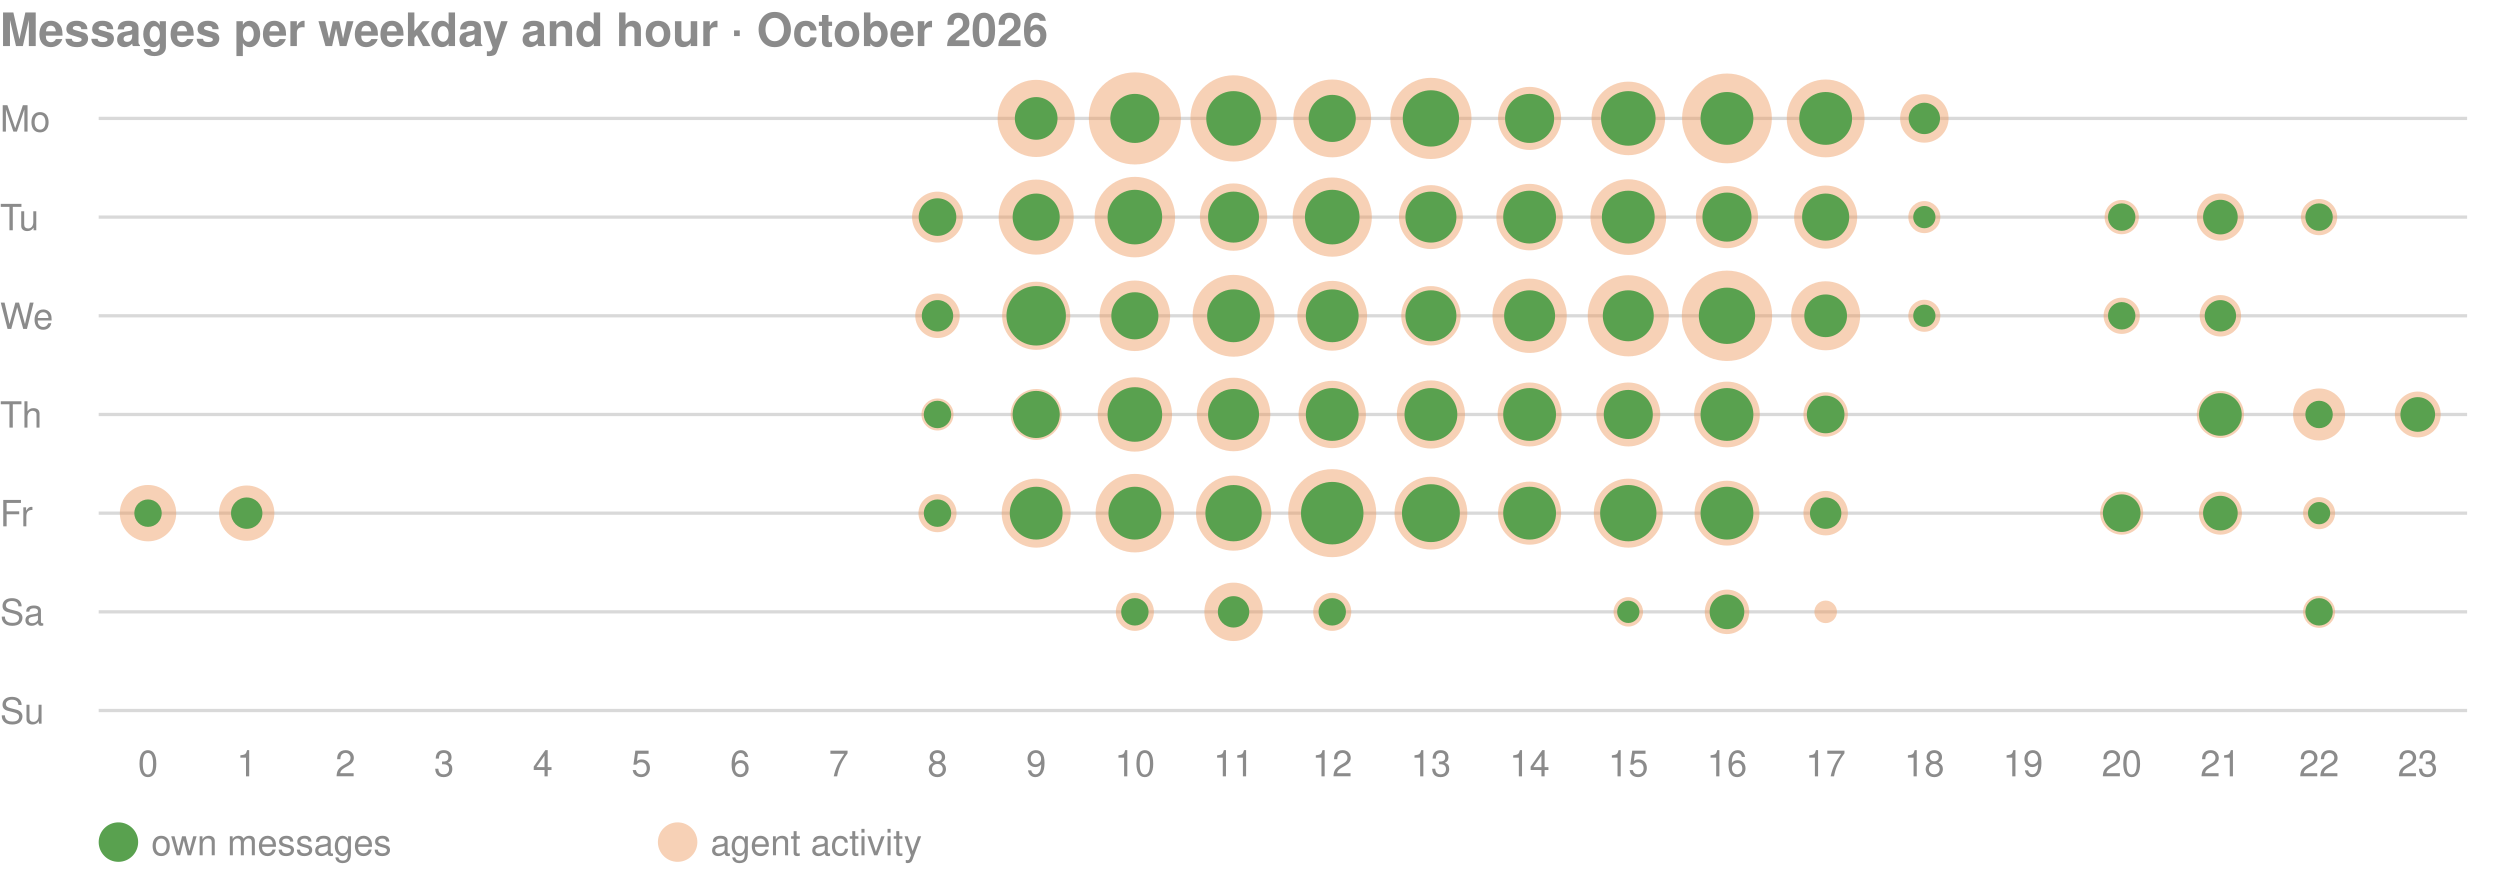
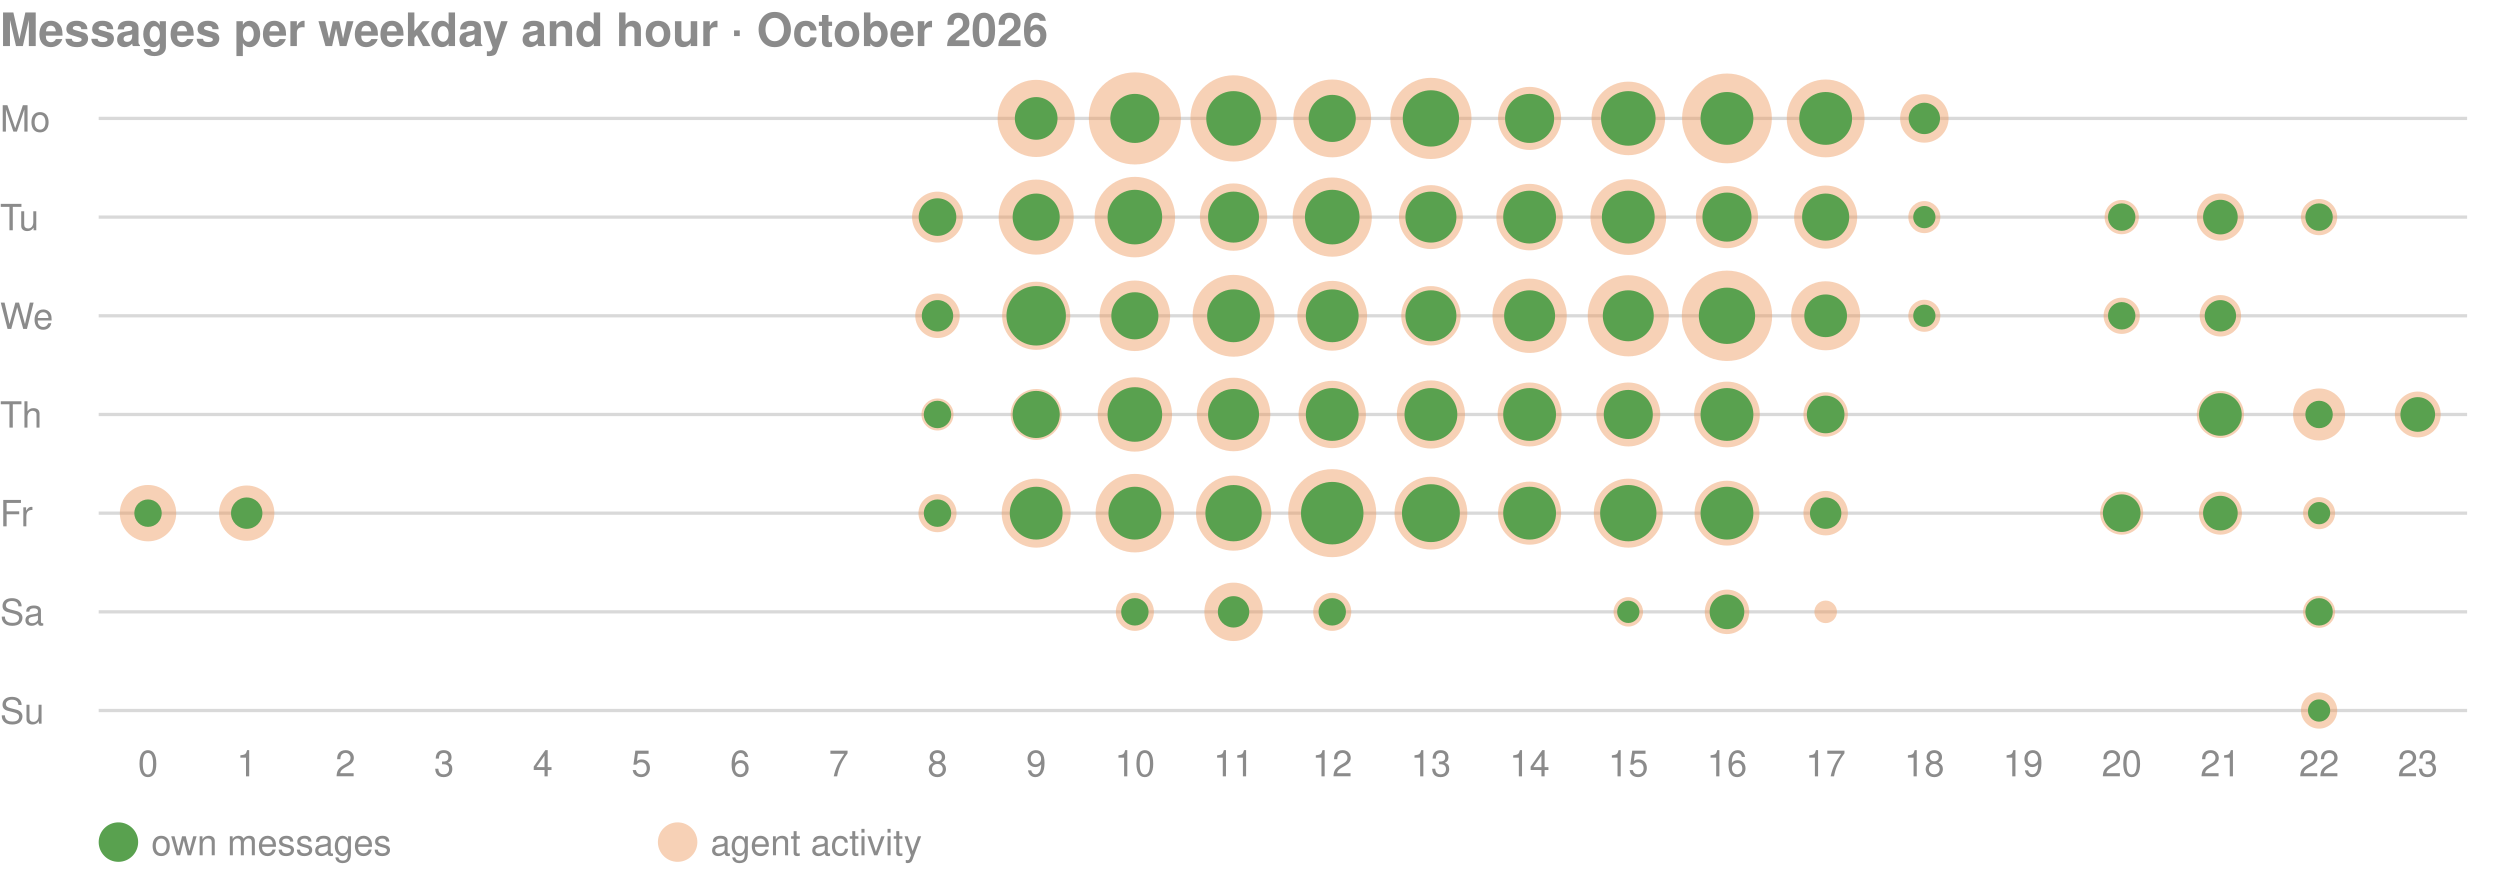
<svg xmlns="http://www.w3.org/2000/svg" width="760" height="266" viewBox="0 0 760 266" font-family="-apple-system, 'Segoe UI', Helvetica, Arial, sans-serif">
  <text x="0" y="14" font-size="14" font-weight="600" fill="#8b8b8b">Messages per weekday and hour · October 2026</text>
  <text x="0" y="40" font-size="11" fill="#8b8b8b">Mo</text>
  <line x1="30" y1="36" x2="750" y2="36" stroke="#7f7f7f" stroke-width="1" stroke-opacity="0.3" />
  <circle cx="315" cy="36" r="11.73" fill="#ee9a5f" fill-opacity="0.45" />
  <circle cx="315" cy="36" r="6.49" fill="#59a14f" />
  <circle cx="345" cy="36" r="14" fill="#ee9a5f" fill-opacity="0.45" />
  <circle cx="345" cy="36" r="7.46" fill="#59a14f" />
  <circle cx="375" cy="36" r="13.11" fill="#ee9a5f" fill-opacity="0.45" />
  <circle cx="375" cy="36" r="8.3" fill="#59a14f" />
  <circle cx="405" cy="36" r="11.83" fill="#ee9a5f" fill-opacity="0.45" />
  <circle cx="405" cy="36" r="7.16" fill="#59a14f" />
  <circle cx="435" cy="36" r="12.34" fill="#ee9a5f" fill-opacity="0.45" />
  <circle cx="435" cy="36" r="8.56" fill="#59a14f" />
  <circle cx="465" cy="36" r="9.59" fill="#ee9a5f" fill-opacity="0.45" />
  <circle cx="465" cy="36" r="7.46" fill="#59a14f" />
  <circle cx="495" cy="36" r="11.18" fill="#ee9a5f" fill-opacity="0.45" />
  <circle cx="495" cy="36" r="8.3" fill="#59a14f" />
  <circle cx="525" cy="36" r="13.65" fill="#ee9a5f" fill-opacity="0.45" />
  <circle cx="525" cy="36" r="8.03" fill="#59a14f" />
  <circle cx="555" cy="36" r="11.83" fill="#ee9a5f" fill-opacity="0.45" />
  <circle cx="555" cy="36" r="8.03" fill="#59a14f" />
  <circle cx="585" cy="36" r="7.37" fill="#ee9a5f" fill-opacity="0.45" />
  <circle cx="585" cy="36" r="4.77" fill="#59a14f" />
  <text x="0" y="70" font-size="11" fill="#8b8b8b">Tu</text>
  <line x1="30" y1="66" x2="750" y2="66" stroke="#7f7f7f" stroke-width="1" stroke-opacity="0.3" />
  <circle cx="285" cy="66" r="7.74" fill="#ee9a5f" fill-opacity="0.45" />
  <circle cx="285" cy="66" r="5.72" fill="#59a14f" />
  <circle cx="315" cy="66" r="11.41" fill="#ee9a5f" fill-opacity="0.45" />
  <circle cx="315" cy="66" r="7.16" fill="#59a14f" />
  <circle cx="345" cy="66" r="12.24" fill="#ee9a5f" fill-opacity="0.45" />
  <circle cx="345" cy="66" r="8.3" fill="#59a14f" />
  <circle cx="375" cy="66" r="10.24" fill="#ee9a5f" fill-opacity="0.45" />
  <circle cx="375" cy="66" r="7.75" fill="#59a14f" />
  <circle cx="405" cy="66" r="12.04" fill="#ee9a5f" fill-opacity="0.45" />
  <circle cx="405" cy="66" r="8.3" fill="#59a14f" />
  <circle cx="435" cy="66" r="9.72" fill="#ee9a5f" fill-opacity="0.45" />
  <circle cx="435" cy="66" r="7.75" fill="#59a14f" />
  <circle cx="465" cy="66" r="10.11" fill="#ee9a5f" fill-opacity="0.45" />
  <circle cx="465" cy="66" r="8.03" fill="#59a14f" />
  <circle cx="495" cy="66" r="11.51" fill="#ee9a5f" fill-opacity="0.45" />
  <circle cx="495" cy="66" r="8.03" fill="#59a14f" />
  <circle cx="525" cy="66" r="9.45" fill="#ee9a5f" fill-opacity="0.45" />
  <circle cx="525" cy="66" r="7.46" fill="#59a14f" />
  <circle cx="555" cy="66" r="9.59" fill="#ee9a5f" fill-opacity="0.45" />
  <circle cx="555" cy="66" r="7.16" fill="#59a14f" />
  <circle cx="585" cy="66" r="4.87" fill="#ee9a5f" fill-opacity="0.45" />
  <circle cx="585" cy="66" r="3.39" fill="#59a14f" />
  <circle cx="645" cy="66" r="5.21" fill="#ee9a5f" fill-opacity="0.45" />
  <circle cx="645" cy="66" r="4.17" fill="#59a14f" />
  <circle cx="675" cy="66" r="7.17" fill="#ee9a5f" fill-opacity="0.45" />
  <circle cx="675" cy="66" r="5.27" fill="#59a14f" />
  <circle cx="705" cy="66" r="5.51" fill="#ee9a5f" fill-opacity="0.45" />
  <circle cx="705" cy="66" r="4.17" fill="#59a14f" />
  <text x="0" y="100" font-size="11" fill="#8b8b8b">We</text>
  <line x1="30" y1="96" x2="750" y2="96" stroke="#7f7f7f" stroke-width="1" stroke-opacity="0.3" />
  <circle cx="285" cy="96" r="6.76" fill="#ee9a5f" fill-opacity="0.45" />
  <circle cx="285" cy="96" r="4.77" fill="#59a14f" />
  <circle cx="315" cy="96" r="10.36" fill="#ee9a5f" fill-opacity="0.45" />
  <circle cx="315" cy="96" r="9.04" fill="#59a14f" />
  <circle cx="345" cy="96" r="10.72" fill="#ee9a5f" fill-opacity="0.45" />
  <circle cx="345" cy="96" r="7.16" fill="#59a14f" />
  <circle cx="375" cy="96" r="12.44" fill="#ee9a5f" fill-opacity="0.45" />
  <circle cx="375" cy="96" r="8.03" fill="#59a14f" />
  <circle cx="405" cy="96" r="10.61" fill="#ee9a5f" fill-opacity="0.45" />
  <circle cx="405" cy="96" r="8.03" fill="#59a14f" />
  <circle cx="435" cy="96" r="9.03" fill="#ee9a5f" fill-opacity="0.45" />
  <circle cx="435" cy="96" r="7.75" fill="#59a14f" />
  <circle cx="465" cy="96" r="11.3" fill="#ee9a5f" fill-opacity="0.45" />
  <circle cx="465" cy="96" r="7.75" fill="#59a14f" />
  <circle cx="495" cy="96" r="12.34" fill="#ee9a5f" fill-opacity="0.45" />
  <circle cx="495" cy="96" r="7.75" fill="#59a14f" />
  <circle cx="525" cy="96" r="13.74" fill="#ee9a5f" fill-opacity="0.45" />
  <circle cx="525" cy="96" r="8.56" fill="#59a14f" />
  <circle cx="555" cy="96" r="10.49" fill="#ee9a5f" fill-opacity="0.45" />
  <circle cx="555" cy="96" r="6.49" fill="#59a14f" />
  <circle cx="585" cy="96" r="4.87" fill="#ee9a5f" fill-opacity="0.45" />
  <circle cx="585" cy="96" r="3.39" fill="#59a14f" />
  <circle cx="645" cy="96" r="5.51" fill="#ee9a5f" fill-opacity="0.45" />
  <circle cx="645" cy="96" r="4.17" fill="#59a14f" />
  <circle cx="675" cy="96" r="6.3" fill="#ee9a5f" fill-opacity="0.45" />
  <circle cx="675" cy="96" r="4.77" fill="#59a14f" />
  <text x="0" y="130" font-size="11" fill="#8b8b8b">Th</text>
  <line x1="30" y1="126" x2="750" y2="126" stroke="#7f7f7f" stroke-width="1" stroke-opacity="0.3" />
  <circle cx="285" cy="126" r="4.87" fill="#ee9a5f" fill-opacity="0.45" />
  <circle cx="285" cy="126" r="4.17" fill="#59a14f" />
  <circle cx="315" cy="126" r="7.74" fill="#ee9a5f" fill-opacity="0.45" />
  <circle cx="315" cy="126" r="7.16" fill="#59a14f" />
  <circle cx="345" cy="126" r="11.3" fill="#ee9a5f" fill-opacity="0.45" />
  <circle cx="345" cy="126" r="8.3" fill="#59a14f" />
  <circle cx="375" cy="126" r="11.18" fill="#ee9a5f" fill-opacity="0.45" />
  <circle cx="375" cy="126" r="7.75" fill="#59a14f" />
  <circle cx="405" cy="126" r="10.24" fill="#ee9a5f" fill-opacity="0.45" />
  <circle cx="405" cy="126" r="8.03" fill="#59a14f" />
  <circle cx="435" cy="126" r="10.36" fill="#ee9a5f" fill-opacity="0.45" />
  <circle cx="435" cy="126" r="8.03" fill="#59a14f" />
  <circle cx="465" cy="126" r="9.72" fill="#ee9a5f" fill-opacity="0.45" />
  <circle cx="465" cy="126" r="8.03" fill="#59a14f" />
  <circle cx="495" cy="126" r="9.72" fill="#ee9a5f" fill-opacity="0.45" />
  <circle cx="495" cy="126" r="7.46" fill="#59a14f" />
  <circle cx="525" cy="126" r="9.99" fill="#ee9a5f" fill-opacity="0.45" />
  <circle cx="525" cy="126" r="8.03" fill="#59a14f" />
  <circle cx="555" cy="126" r="6.76" fill="#ee9a5f" fill-opacity="0.45" />
  <circle cx="555" cy="126" r="5.72" fill="#59a14f" />
  <circle cx="675" cy="126" r="7.17" fill="#ee9a5f" fill-opacity="0.45" />
  <circle cx="675" cy="126" r="6.49" fill="#59a14f" />
  <circle cx="705" cy="126" r="7.91" fill="#ee9a5f" fill-opacity="0.45" />
  <circle cx="705" cy="126" r="4.17" fill="#59a14f" />
  <circle cx="735" cy="126" r="6.97" fill="#ee9a5f" fill-opacity="0.45" />
  <circle cx="735" cy="126" r="5.27" fill="#59a14f" />
  <text x="0" y="160" font-size="11" fill="#8b8b8b">Fr</text>
  <line x1="30" y1="156" x2="750" y2="156" stroke="#7f7f7f" stroke-width="1" stroke-opacity="0.3" />
  <circle cx="45" cy="156" r="8.57" fill="#ee9a5f" fill-opacity="0.45" />
  <circle cx="45" cy="156" r="4.17" fill="#59a14f" />
  <circle cx="75" cy="156" r="8.41" fill="#ee9a5f" fill-opacity="0.45" />
  <circle cx="75" cy="156" r="4.77" fill="#59a14f" />
  <circle cx="285" cy="156" r="5.79" fill="#ee9a5f" fill-opacity="0.45" />
  <circle cx="285" cy="156" r="4.17" fill="#59a14f" />
  <circle cx="315" cy="156" r="10.49" fill="#ee9a5f" fill-opacity="0.45" />
  <circle cx="315" cy="156" r="8.03" fill="#59a14f" />
  <circle cx="345" cy="156" r="11.94" fill="#ee9a5f" fill-opacity="0.45" />
  <circle cx="345" cy="156" r="8.03" fill="#59a14f" />
  <circle cx="375" cy="156" r="11.41" fill="#ee9a5f" fill-opacity="0.45" />
  <circle cx="375" cy="156" r="8.56" fill="#59a14f" />
  <circle cx="405" cy="156" r="13.38" fill="#ee9a5f" fill-opacity="0.45" />
  <circle cx="405" cy="156" r="9.5" fill="#59a14f" />
  <circle cx="435" cy="156" r="11.07" fill="#ee9a5f" fill-opacity="0.45" />
  <circle cx="435" cy="156" r="8.8" fill="#59a14f" />
  <circle cx="465" cy="156" r="9.59" fill="#ee9a5f" fill-opacity="0.45" />
  <circle cx="465" cy="156" r="8.03" fill="#59a14f" />
  <circle cx="495" cy="156" r="10.49" fill="#ee9a5f" fill-opacity="0.45" />
  <circle cx="495" cy="156" r="8.56" fill="#59a14f" />
  <circle cx="525" cy="156" r="9.86" fill="#ee9a5f" fill-opacity="0.45" />
  <circle cx="525" cy="156" r="8.03" fill="#59a14f" />
  <circle cx="555" cy="156" r="6.76" fill="#ee9a5f" fill-opacity="0.45" />
  <circle cx="555" cy="156" r="4.77" fill="#59a14f" />
  <circle cx="645" cy="156" r="6.54" fill="#ee9a5f" fill-opacity="0.45" />
  <circle cx="645" cy="156" r="5.72" fill="#59a14f" />
  <circle cx="675" cy="156" r="6.54" fill="#ee9a5f" fill-opacity="0.45" />
  <circle cx="675" cy="156" r="5.27" fill="#59a14f" />
  <circle cx="705" cy="156" r="4.87" fill="#ee9a5f" fill-opacity="0.45" />
  <circle cx="705" cy="156" r="3.39" fill="#59a14f" />
  <text x="0" y="190" font-size="11" fill="#8b8b8b">Sa</text>
  <line x1="30" y1="186" x2="750" y2="186" stroke="#7f7f7f" stroke-width="1" stroke-opacity="0.3" />
  <circle cx="345" cy="186" r="5.79" fill="#ee9a5f" fill-opacity="0.45" />
  <circle cx="345" cy="186" r="4.17" fill="#59a14f" />
  <circle cx="375" cy="186" r="8.88" fill="#ee9a5f" fill-opacity="0.45" />
  <circle cx="375" cy="186" r="4.77" fill="#59a14f" />
  <circle cx="405" cy="186" r="5.79" fill="#ee9a5f" fill-opacity="0.45" />
  <circle cx="405" cy="186" r="4.17" fill="#59a14f" />
  <circle cx="495" cy="186" r="4.48" fill="#ee9a5f" fill-opacity="0.45" />
  <circle cx="495" cy="186" r="3.39" fill="#59a14f" />
  <circle cx="525" cy="186" r="6.76" fill="#ee9a5f" fill-opacity="0.45" />
  <circle cx="525" cy="186" r="5.27" fill="#59a14f" />
  <circle cx="555" cy="186" r="3.43" fill="#ee9a5f" fill-opacity="0.45" />
  <circle cx="705" cy="186" r="4.87" fill="#ee9a5f" fill-opacity="0.45" />
  <circle cx="705" cy="186" r="4.17" fill="#59a14f" />
  <text x="0" y="220" font-size="11" fill="#8b8b8b">Su</text>
  <line x1="30" y1="216" x2="750" y2="216" stroke="#7f7f7f" stroke-width="1" stroke-opacity="0.3" />
+   <circle cx="705" cy="216" r="5.51" fill="#ee9a5f" fill-opacity="0.45" />
+   <circle cx="705" cy="216" r="3.39" fill="#59a14f" />
  <text x="45" y="236" font-size="11" text-anchor="middle" fill="#8b8b8b">0</text>
  <text x="75" y="236" font-size="11" text-anchor="middle" fill="#8b8b8b">1</text>
  <text x="105" y="236" font-size="11" text-anchor="middle" fill="#8b8b8b">2</text>
  <text x="135" y="236" font-size="11" text-anchor="middle" fill="#8b8b8b">3</text>
  <text x="165" y="236" font-size="11" text-anchor="middle" fill="#8b8b8b">4</text>
  <text x="195" y="236" font-size="11" text-anchor="middle" fill="#8b8b8b">5</text>
  <text x="225" y="236" font-size="11" text-anchor="middle" fill="#8b8b8b">6</text>
  <text x="255" y="236" font-size="11" text-anchor="middle" fill="#8b8b8b">7</text>
  <text x="285" y="236" font-size="11" text-anchor="middle" fill="#8b8b8b">8</text>
  <text x="315" y="236" font-size="11" text-anchor="middle" fill="#8b8b8b">9</text>
  <text x="345" y="236" font-size="11" text-anchor="middle" fill="#8b8b8b">10</text>
  <text x="375" y="236" font-size="11" text-anchor="middle" fill="#8b8b8b">11</text>
  <text x="405" y="236" font-size="11" text-anchor="middle" fill="#8b8b8b">12</text>
  <text x="435" y="236" font-size="11" text-anchor="middle" fill="#8b8b8b">13</text>
  <text x="465" y="236" font-size="11" text-anchor="middle" fill="#8b8b8b">14</text>
  <text x="495" y="236" font-size="11" text-anchor="middle" fill="#8b8b8b">15</text>
  <text x="525" y="236" font-size="11" text-anchor="middle" fill="#8b8b8b">16</text>
  <text x="555" y="236" font-size="11" text-anchor="middle" fill="#8b8b8b">17</text>
  <text x="585" y="236" font-size="11" text-anchor="middle" fill="#8b8b8b">18</text>
  <text x="615" y="236" font-size="11" text-anchor="middle" fill="#8b8b8b">19</text>
  <text x="645" y="236" font-size="11" text-anchor="middle" fill="#8b8b8b">20</text>
  <text x="675" y="236" font-size="11" text-anchor="middle" fill="#8b8b8b">21</text>
  <text x="705" y="236" font-size="11" text-anchor="middle" fill="#8b8b8b">22</text>
  <text x="735" y="236" font-size="11" text-anchor="middle" fill="#8b8b8b">23</text>
  <circle cx="36" cy="256" r="6" fill="#59a14f" />
  <text x="46" y="260" font-size="11" fill="#8b8b8b">own messages</text>
  <circle cx="206" cy="256" r="6" fill="#ee9a5f" fill-opacity="0.45" />
  <text x="216" y="260" font-size="11" fill="#8b8b8b">agent activity</text>
</svg>
